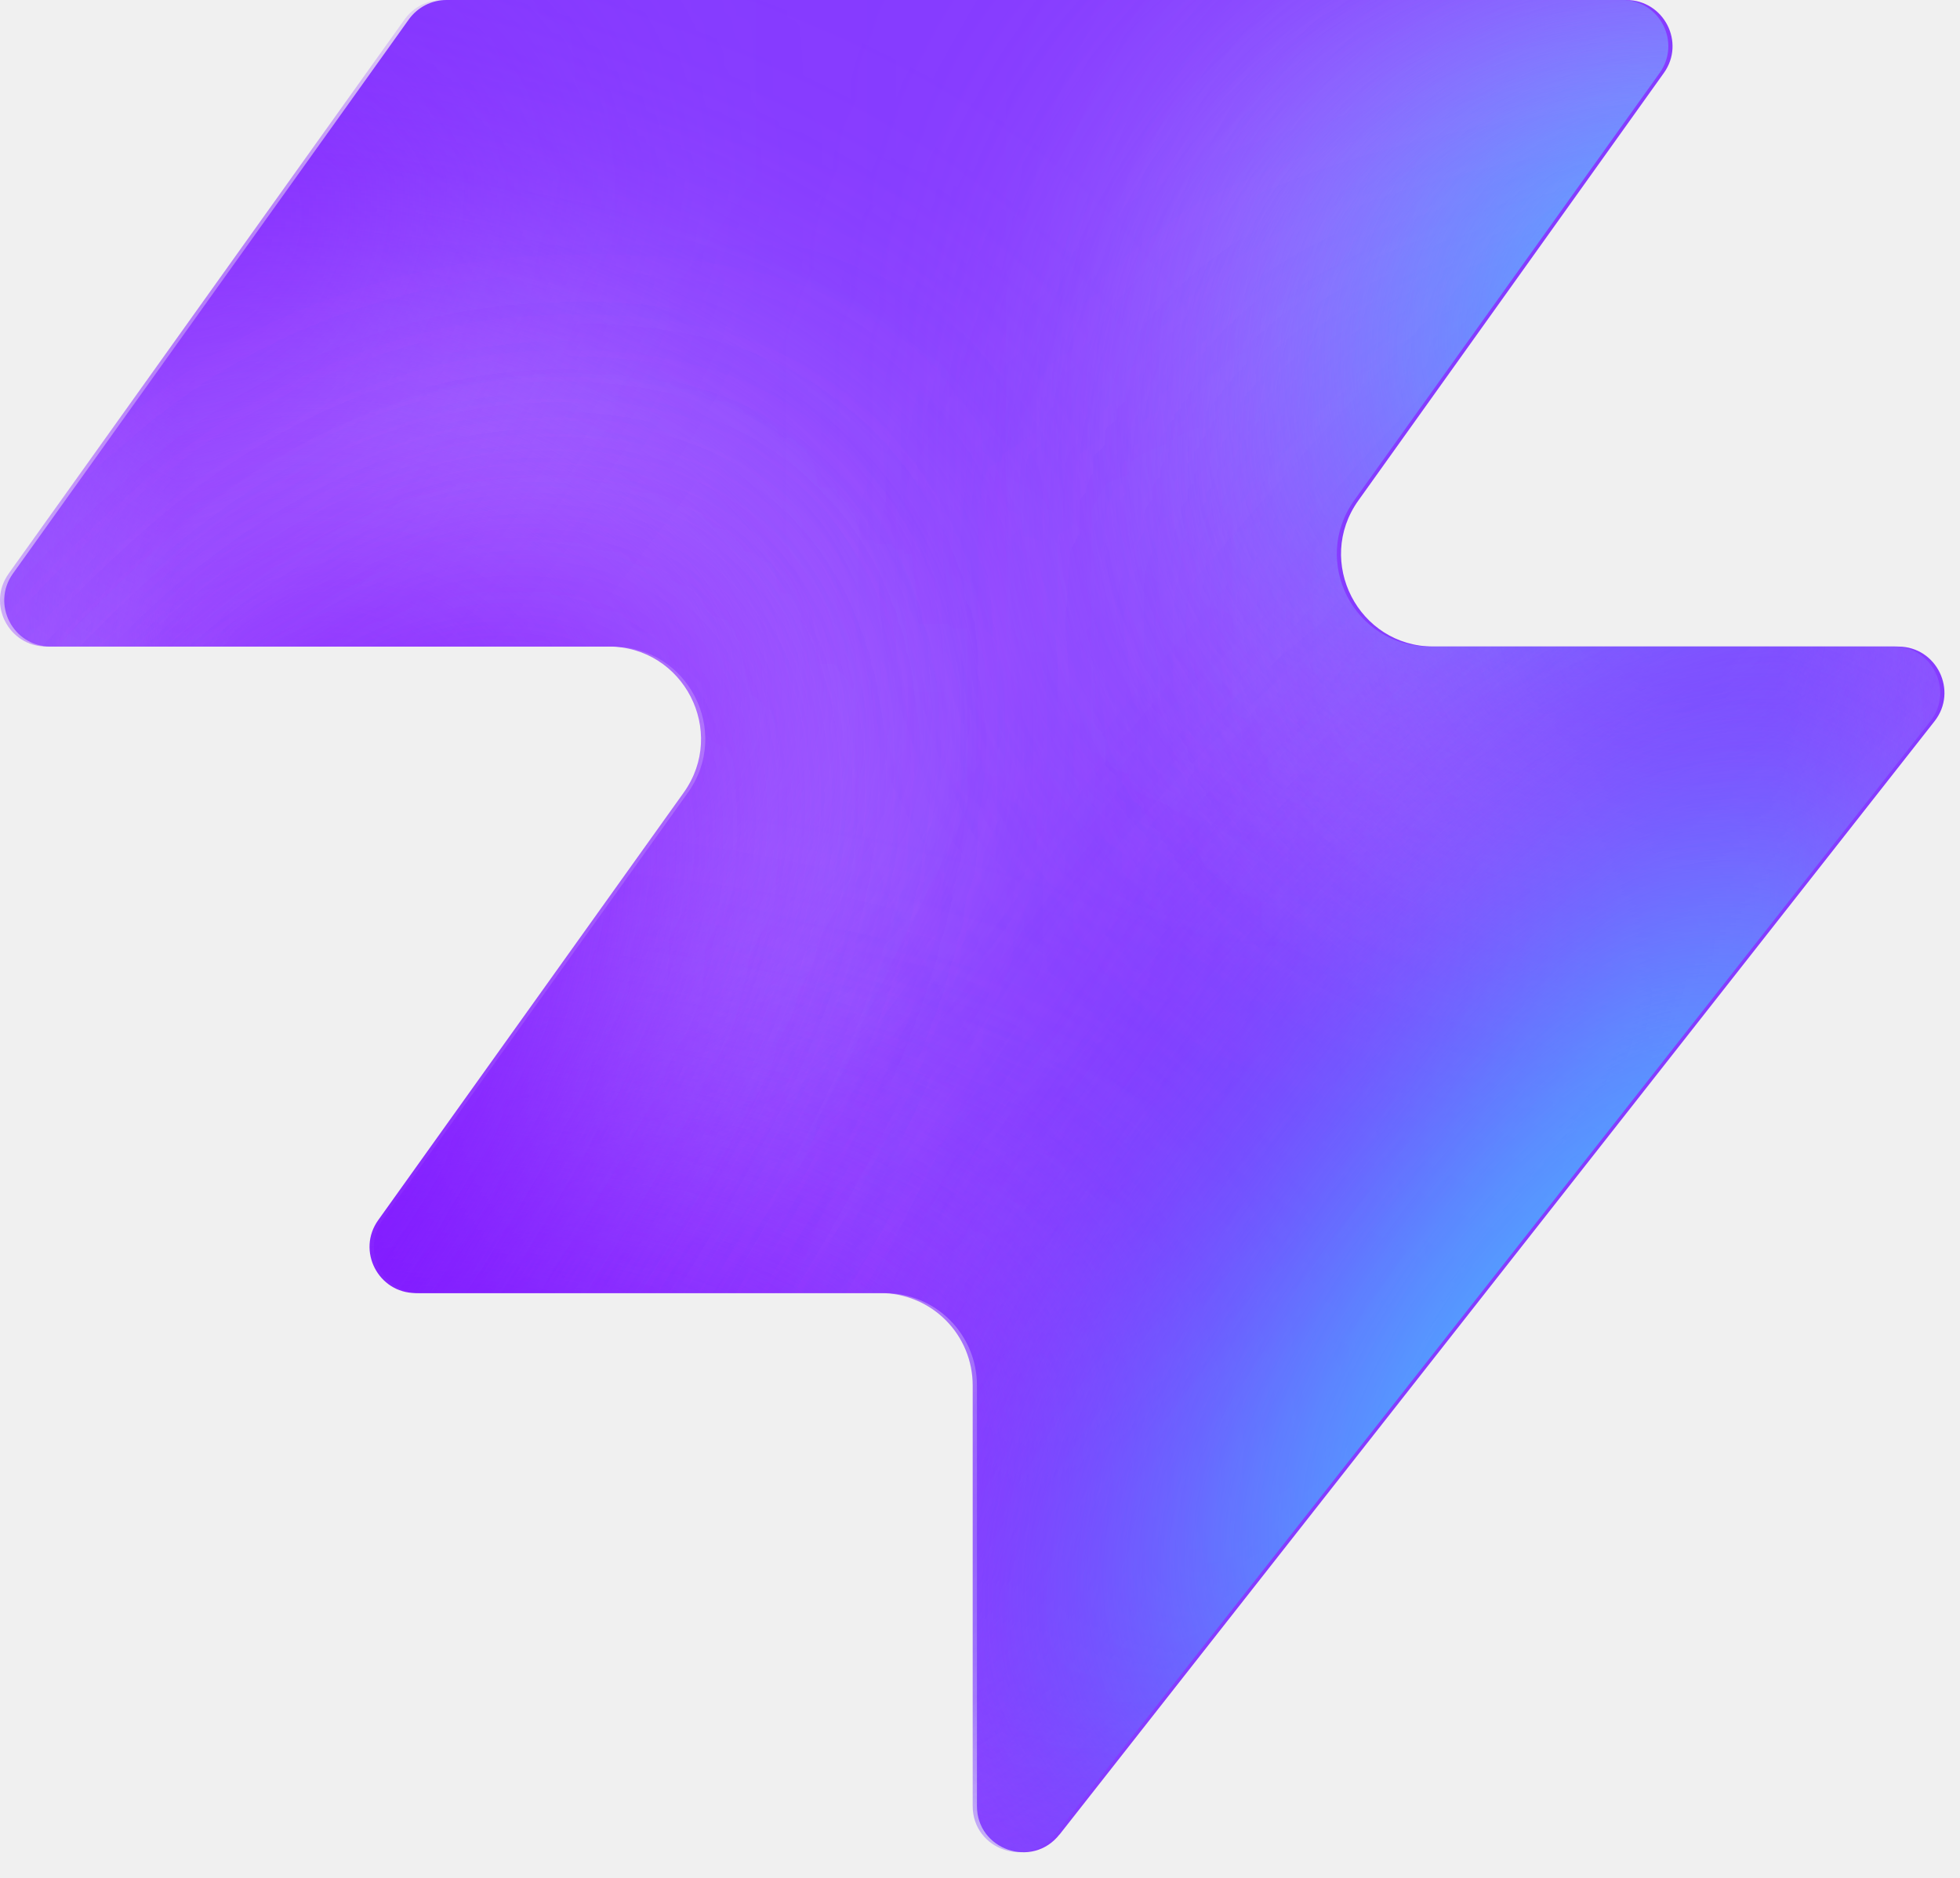
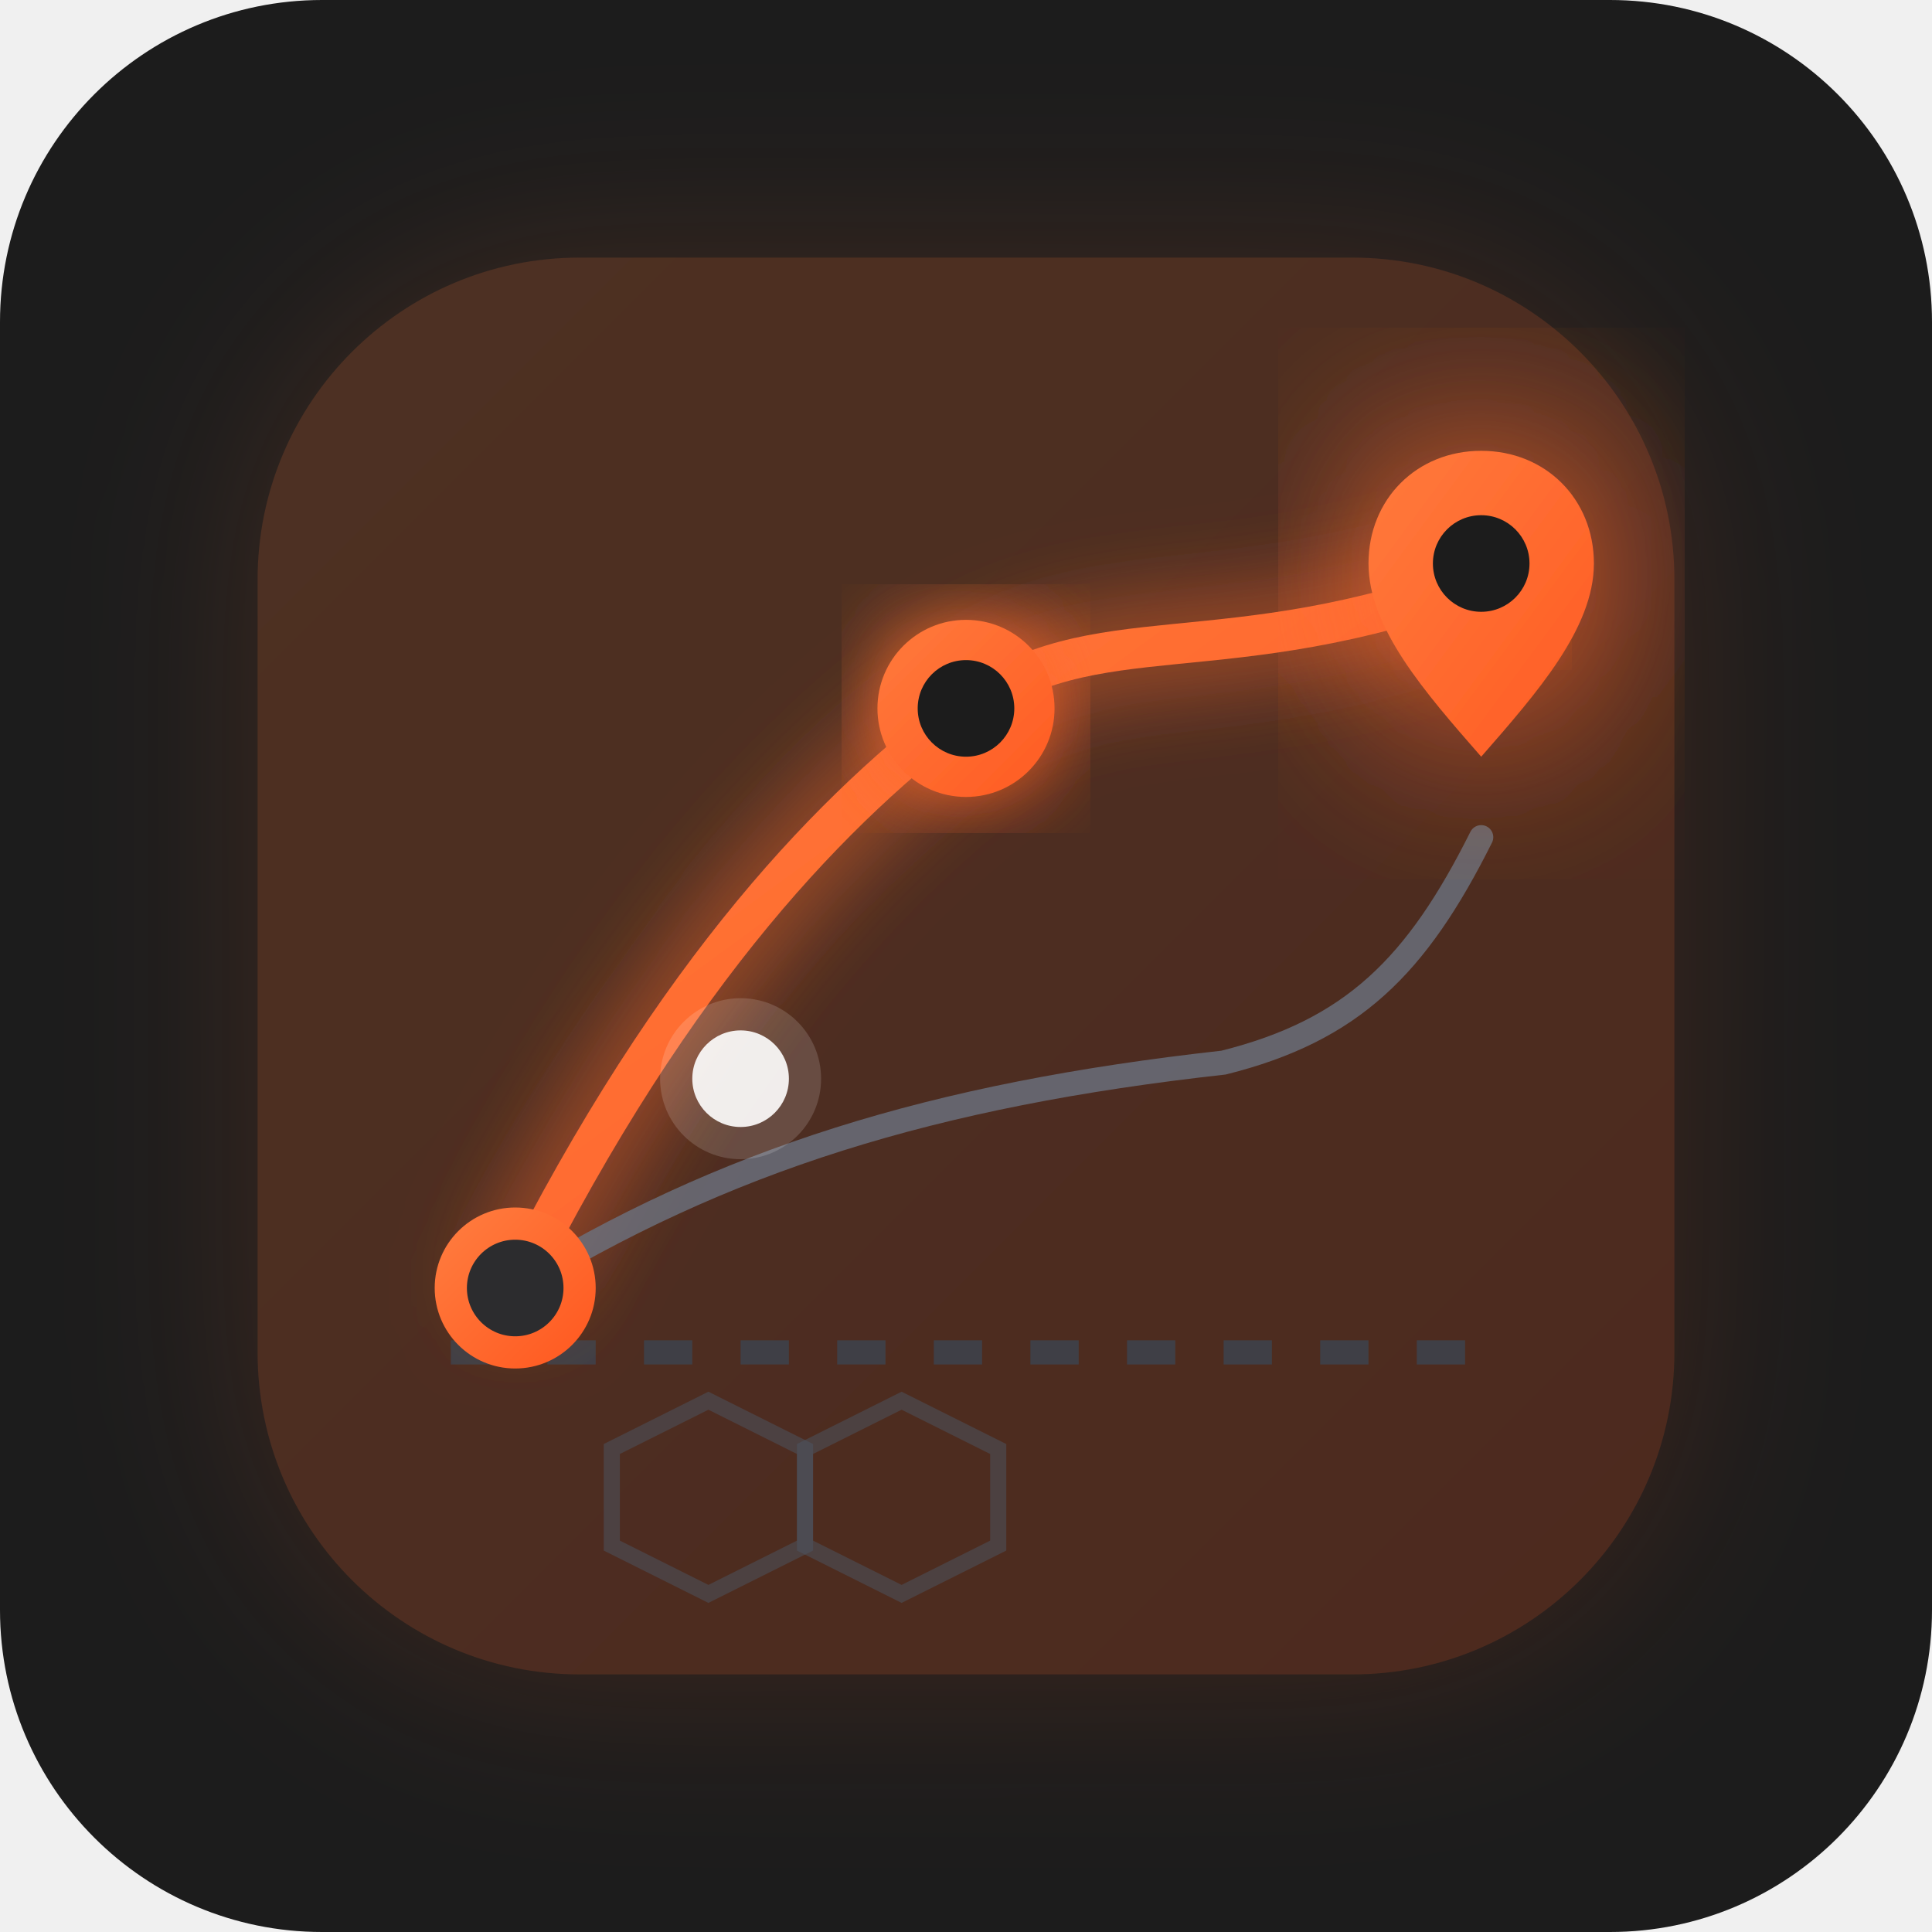
- <svg xmlns="http://www.w3.org/2000/svg" width="48" height="46" fill="none" viewBox="0 0 48 46">
-   <path fill="#863bff" d="M25.946 44.938c-.664.845-2.021.375-2.021-.698V33.937a2.26 2.26 0 0 0-2.262-2.262H10.287c-.92 0-1.456-1.04-.92-1.788l7.48-10.471c1.07-1.497 0-3.578-1.842-3.578H1.237c-.92 0-1.456-1.04-.92-1.788L10.013.474c.214-.297.556-.474.92-.474h28.894c.92 0 1.456 1.04.92 1.788l-7.48 10.471c-1.07 1.498 0 3.579 1.842 3.579h11.377c.943 0 1.473 1.088.89 1.83L25.947 44.94z" style="fill:#863bff;fill:color(display-p3 .525 .23 1);fill-opacity:1" />
-   <mask id="a" width="48" height="46" x="0" y="0" maskUnits="userSpaceOnUse" style="mask-type:alpha">
-     <path fill="#000" d="M25.842 44.938c-.664.844-2.021.375-2.021-.698V33.937a2.26 2.26 0 0 0-2.262-2.262H10.183c-.92 0-1.456-1.04-.92-1.788l7.48-10.471c1.07-1.498 0-3.579-1.842-3.579H1.133c-.92 0-1.456-1.04-.92-1.787L9.91.473c.214-.297.556-.474.92-.474h28.894c.92 0 1.456 1.04.92 1.788l-7.48 10.471c-1.07 1.498 0 3.578 1.842 3.578h11.377c.943 0 1.473 1.088.89 1.832L25.843 44.94z" style="fill:#000;fill-opacity:1" />
-   </mask>
-   <g mask="url(#a)">
-     <g filter="url(#b)">
-       <ellipse cx="5.508" cy="14.704" fill="#ede6ff" rx="5.508" ry="14.704" style="fill:#ede6ff;fill:color(display-p3 .927 .903 1);fill-opacity:1" transform="matrix(.00324 1 1 -.00324 -4.47 31.516)" />
-     </g>
-     <g filter="url(#c)">
-       <ellipse cx="10.399" cy="29.851" fill="#ede6ff" rx="10.399" ry="29.851" style="fill:#ede6ff;fill:color(display-p3 .927 .903 1);fill-opacity:1" transform="matrix(.00324 1 1 -.00324 -39.328 7.883)" />
-     </g>
-     <g filter="url(#d)">
-       <ellipse cx="5.508" cy="30.487" fill="#7e14ff" rx="5.508" ry="30.487" style="fill:#7e14ff;fill:color(display-p3 .492 .077 1);fill-opacity:1" transform="rotate(89.814 -25.913 -14.639)scale(1 -1)" />
-     </g>
-     <g filter="url(#e)">
-       <ellipse cx="5.508" cy="30.599" fill="#7e14ff" rx="5.508" ry="30.599" style="fill:#7e14ff;fill:color(display-p3 .492 .077 1);fill-opacity:1" transform="rotate(89.814 -32.644 -3.334)scale(1 -1)" />
-     </g>
-     <g filter="url(#f)">
-       <ellipse cx="5.508" cy="30.599" fill="#7e14ff" rx="5.508" ry="30.599" style="fill:#7e14ff;fill:color(display-p3 .492 .077 1);fill-opacity:1" transform="matrix(.00324 1 1 -.00324 -34.34 30.47)" />
-     </g>
-     <g filter="url(#g)">
-       <ellipse cx="14.072" cy="22.078" fill="#ede6ff" rx="14.072" ry="22.078" style="fill:#ede6ff;fill:color(display-p3 .927 .903 1);fill-opacity:1" transform="rotate(93.35 24.506 48.493)scale(-1 1)" />
-     </g>
-     <g filter="url(#h)">
-       <ellipse cx="3.47" cy="21.501" fill="#7e14ff" rx="3.47" ry="21.501" style="fill:#7e14ff;fill:color(display-p3 .492 .077 1);fill-opacity:1" transform="rotate(89.009 28.708 47.59)scale(-1 1)" />
-     </g>
-     <g filter="url(#i)">
-       <ellipse cx="3.47" cy="21.501" fill="#7e14ff" rx="3.47" ry="21.501" style="fill:#7e14ff;fill:color(display-p3 .492 .077 1);fill-opacity:1" transform="rotate(89.009 28.708 47.59)scale(-1 1)" />
-     </g>
-     <g filter="url(#j)">
-       <ellipse cx=".387" cy="8.972" fill="#7e14ff" rx="4.407" ry="29.108" style="fill:#7e14ff;fill:color(display-p3 .492 .077 1);fill-opacity:1" transform="rotate(39.51 .387 8.972)" />
-     </g>
-     <g filter="url(#k)">
-       <ellipse cx="47.523" cy="-6.092" fill="#7e14ff" rx="4.407" ry="29.108" style="fill:#7e14ff;fill:color(display-p3 .492 .077 1);fill-opacity:1" transform="rotate(37.892 47.523 -6.092)" />
-     </g>
-     <g filter="url(#l)">
-       <ellipse cx="41.412" cy="6.333" fill="#47bfff" rx="5.971" ry="9.665" style="fill:#47bfff;fill:color(display-p3 .28 .748 1);fill-opacity:1" transform="rotate(37.892 41.412 6.333)" />
-     </g>
-     <g filter="url(#m)">
-       <ellipse cx="-1.879" cy="38.332" fill="#7e14ff" rx="4.407" ry="29.108" style="fill:#7e14ff;fill:color(display-p3 .492 .077 1);fill-opacity:1" transform="rotate(37.892 -1.88 38.332)" />
-     </g>
-     <g filter="url(#n)">
-       <ellipse cx="-1.879" cy="38.332" fill="#7e14ff" rx="4.407" ry="29.108" style="fill:#7e14ff;fill:color(display-p3 .492 .077 1);fill-opacity:1" transform="rotate(37.892 -1.88 38.332)" />
-     </g>
-     <g filter="url(#o)">
-       <ellipse cx="35.651" cy="29.907" fill="#7e14ff" rx="4.407" ry="29.108" style="fill:#7e14ff;fill:color(display-p3 .492 .077 1);fill-opacity:1" transform="rotate(37.892 35.651 29.907)" />
-     </g>
-     <g filter="url(#p)">
-       <ellipse cx="38.418" cy="32.4" fill="#47bfff" rx="5.971" ry="15.297" style="fill:#47bfff;fill:color(display-p3 .28 .748 1);fill-opacity:1" transform="rotate(37.892 38.418 32.4)" />
-     </g>
-   </g>
+ <svg xmlns="http://www.w3.org/2000/svg" viewBox="0 0 120 120" width="120" height="120">
  <defs>
-     <filter id="b" width="60.045" height="41.654" x="-19.77" y="16.149" color-interpolation-filters="sRGB" filterUnits="userSpaceOnUse">
-       <feFlood flood-opacity="0" result="BackgroundImageFix" />
-       <feBlend in="SourceGraphic" in2="BackgroundImageFix" result="shape" />
-       <feGaussianBlur result="effect1_foregroundBlur_2002_17158" stdDeviation="7.659" />
+     <linearGradient id="orangeGrad" x1="0%" y1="0%" x2="100%" y2="100%">
+       <stop offset="0%" style="stop-color:#FF7A3D;stop-opacity:1" />
+       <stop offset="100%" style="stop-color:#FF5B22;stop-opacity:1" />
+     </linearGradient>
+     <filter id="glow" x="-20%" y="-20%" width="140%" height="140%">
+       <feGaussianBlur stdDeviation="3" result="coloredBlur" />
+       <feMerge>
+         <feMergeNode in="coloredBlur" />
+         <feMergeNode in="SourceGraphic" />
+       </feMerge>
    </filter>
-     <filter id="c" width="90.34" height="51.437" x="-54.613" y="-7.533" color-interpolation-filters="sRGB" filterUnits="userSpaceOnUse">
-       <feFlood flood-opacity="0" result="BackgroundImageFix" />
-       <feBlend in="SourceGraphic" in2="BackgroundImageFix" result="shape" />
-       <feGaussianBlur result="effect1_foregroundBlur_2002_17158" stdDeviation="7.659" />
-     </filter>
-     <filter id="d" width="79.355" height="29.4" x="-49.64" y="2.03" color-interpolation-filters="sRGB" filterUnits="userSpaceOnUse">
-       <feFlood flood-opacity="0" result="BackgroundImageFix" />
-       <feBlend in="SourceGraphic" in2="BackgroundImageFix" result="shape" />
-       <feGaussianBlur result="effect1_foregroundBlur_2002_17158" stdDeviation="4.596" />
-     </filter>
-     <filter id="e" width="79.579" height="29.4" x="-45.045" y="20.029" color-interpolation-filters="sRGB" filterUnits="userSpaceOnUse">
-       <feFlood flood-opacity="0" result="BackgroundImageFix" />
-       <feBlend in="SourceGraphic" in2="BackgroundImageFix" result="shape" />
-       <feGaussianBlur result="effect1_foregroundBlur_2002_17158" stdDeviation="4.596" />
-     </filter>
-     <filter id="f" width="79.579" height="29.4" x="-43.513" y="21.178" color-interpolation-filters="sRGB" filterUnits="userSpaceOnUse">
-       <feFlood flood-opacity="0" result="BackgroundImageFix" />
-       <feBlend in="SourceGraphic" in2="BackgroundImageFix" result="shape" />
-       <feGaussianBlur result="effect1_foregroundBlur_2002_17158" stdDeviation="4.596" />
-     </filter>
-     <filter id="g" width="74.749" height="58.852" x="15.756" y="-17.901" color-interpolation-filters="sRGB" filterUnits="userSpaceOnUse">
-       <feFlood flood-opacity="0" result="BackgroundImageFix" />
-       <feBlend in="SourceGraphic" in2="BackgroundImageFix" result="shape" />
-       <feGaussianBlur result="effect1_foregroundBlur_2002_17158" stdDeviation="7.659" />
-     </filter>
-     <filter id="h" width="61.377" height="25.362" x="23.548" y="2.284" color-interpolation-filters="sRGB" filterUnits="userSpaceOnUse">
-       <feFlood flood-opacity="0" result="BackgroundImageFix" />
-       <feBlend in="SourceGraphic" in2="BackgroundImageFix" result="shape" />
-       <feGaussianBlur result="effect1_foregroundBlur_2002_17158" stdDeviation="4.596" />
-     </filter>
-     <filter id="i" width="61.377" height="25.362" x="23.548" y="2.284" color-interpolation-filters="sRGB" filterUnits="userSpaceOnUse">
-       <feFlood flood-opacity="0" result="BackgroundImageFix" />
-       <feBlend in="SourceGraphic" in2="BackgroundImageFix" result="shape" />
-       <feGaussianBlur result="effect1_foregroundBlur_2002_17158" stdDeviation="4.596" />
-     </filter>
-     <filter id="j" width="56.045" height="63.649" x="-27.636" y="-22.853" color-interpolation-filters="sRGB" filterUnits="userSpaceOnUse">
-       <feFlood flood-opacity="0" result="BackgroundImageFix" />
-       <feBlend in="SourceGraphic" in2="BackgroundImageFix" result="shape" />
-       <feGaussianBlur result="effect1_foregroundBlur_2002_17158" stdDeviation="4.596" />
-     </filter>
-     <filter id="k" width="54.814" height="64.646" x="20.116" y="-38.415" color-interpolation-filters="sRGB" filterUnits="userSpaceOnUse">
-       <feFlood flood-opacity="0" result="BackgroundImageFix" />
-       <feBlend in="SourceGraphic" in2="BackgroundImageFix" result="shape" />
-       <feGaussianBlur result="effect1_foregroundBlur_2002_17158" stdDeviation="4.596" />
-     </filter>
-     <filter id="l" width="33.541" height="35.313" x="24.641" y="-11.323" color-interpolation-filters="sRGB" filterUnits="userSpaceOnUse">
-       <feFlood flood-opacity="0" result="BackgroundImageFix" />
-       <feBlend in="SourceGraphic" in2="BackgroundImageFix" result="shape" />
-       <feGaussianBlur result="effect1_foregroundBlur_2002_17158" stdDeviation="4.596" />
-     </filter>
-     <filter id="m" width="54.814" height="64.646" x="-29.286" y="6.009" color-interpolation-filters="sRGB" filterUnits="userSpaceOnUse">
-       <feFlood flood-opacity="0" result="BackgroundImageFix" />
-       <feBlend in="SourceGraphic" in2="BackgroundImageFix" result="shape" />
-       <feGaussianBlur result="effect1_foregroundBlur_2002_17158" stdDeviation="4.596" />
-     </filter>
-     <filter id="n" width="54.814" height="64.646" x="-29.286" y="6.009" color-interpolation-filters="sRGB" filterUnits="userSpaceOnUse">
-       <feFlood flood-opacity="0" result="BackgroundImageFix" />
-       <feBlend in="SourceGraphic" in2="BackgroundImageFix" result="shape" />
-       <feGaussianBlur result="effect1_foregroundBlur_2002_17158" stdDeviation="4.596" />
-     </filter>
-     <filter id="o" width="54.814" height="64.646" x="8.244" y="-2.416" color-interpolation-filters="sRGB" filterUnits="userSpaceOnUse">
-       <feFlood flood-opacity="0" result="BackgroundImageFix" />
-       <feBlend in="SourceGraphic" in2="BackgroundImageFix" result="shape" />
-       <feGaussianBlur result="effect1_foregroundBlur_2002_17158" stdDeviation="4.596" />
-     </filter>
-     <filter id="p" width="39.409" height="43.623" x="18.713" y="10.588" color-interpolation-filters="sRGB" filterUnits="userSpaceOnUse">
-       <feFlood flood-opacity="0" result="BackgroundImageFix" />
-       <feBlend in="SourceGraphic" in2="BackgroundImageFix" result="shape" />
-       <feGaussianBlur result="effect1_foregroundBlur_2002_17158" stdDeviation="4.596" />
+     <filter id="softglow" x="-40%" y="-40%" width="180%" height="180%">
+       <feGaussianBlur stdDeviation="6" result="coloredBlur" />
+       <feMerge>
+         <feMergeNode in="coloredBlur" />
+         <feMergeNode in="SourceGraphic" />
+       </feMerge>
    </filter>
  </defs>
+   <rect x="0" y="0" width="120" height="120" rx="20" fill="#1C1C1C" />
+   <rect x="16" y="16" width="88" height="88" rx="20" fill="url(#orangeGrad)" filter="url(#softglow)" opacity="0.15" />
+   <rect x="16" y="16" width="88" height="88" rx="20" fill="url(#orangeGrad)" opacity="0.08" />
+   <line x1="28" y1="84" x2="92" y2="84" stroke="#3F3F46" stroke-width="1.5" stroke-dasharray="3,3" />
+   <path d="M 32 80 C 42 60, 52 50, 60 44 C 68 38, 76 42, 92 36" stroke="url(#orangeGrad)" stroke-width="2.5" fill="none" stroke-linecap="round" filter="url(#glow)" />
+   <path d="M 32 80 C 45 72, 58 68, 76 66 C 84 64, 88 60, 92 52" stroke="#6B7280" stroke-width="1.5" fill="none" stroke-linecap="round" opacity="0.8" />
+   <circle cx="32" cy="80" r="4" fill="#2C2C2E" stroke="url(#orangeGrad)" stroke-width="2" />
+   <circle cx="60" cy="44" r="5.5" fill="url(#orangeGrad)" filter="url(#glow)" />
+   <circle cx="60" cy="44" r="3" fill="#1C1C1C" />
+   <circle cx="92" cy="36" r="4" fill="url(#orangeGrad)" filter="url(#glow)" />
+   <path d="M 92 28 C 88 28, 85 31, 85 35 C 85 39, 88.5 43, 92 47 C 95.5 43, 99 39, 99 35 C 99 31, 96 28, 92 28 Z" fill="url(#orangeGrad)" filter="url(#softglow)" />
+   <circle cx="92" cy="35" r="3" fill="#1C1C1C" />
+   <circle cx="46" cy="67" r="3" fill="#FFFFFF" opacity="0.9" />
+   <circle cx="46" cy="67" r="5" fill="#FFFFFF" opacity="0.15" />
+   <polygon points="38,90 44,87 50,90 50,96 44,99 38,96" fill="none" stroke="#4B5563" stroke-width="1" opacity="0.5" />
+   <polygon points="50,90 56,87 62,90 62,96 56,99 50,96" fill="none" stroke="#4B5563" stroke-width="1" opacity="0.5" />
</svg>
